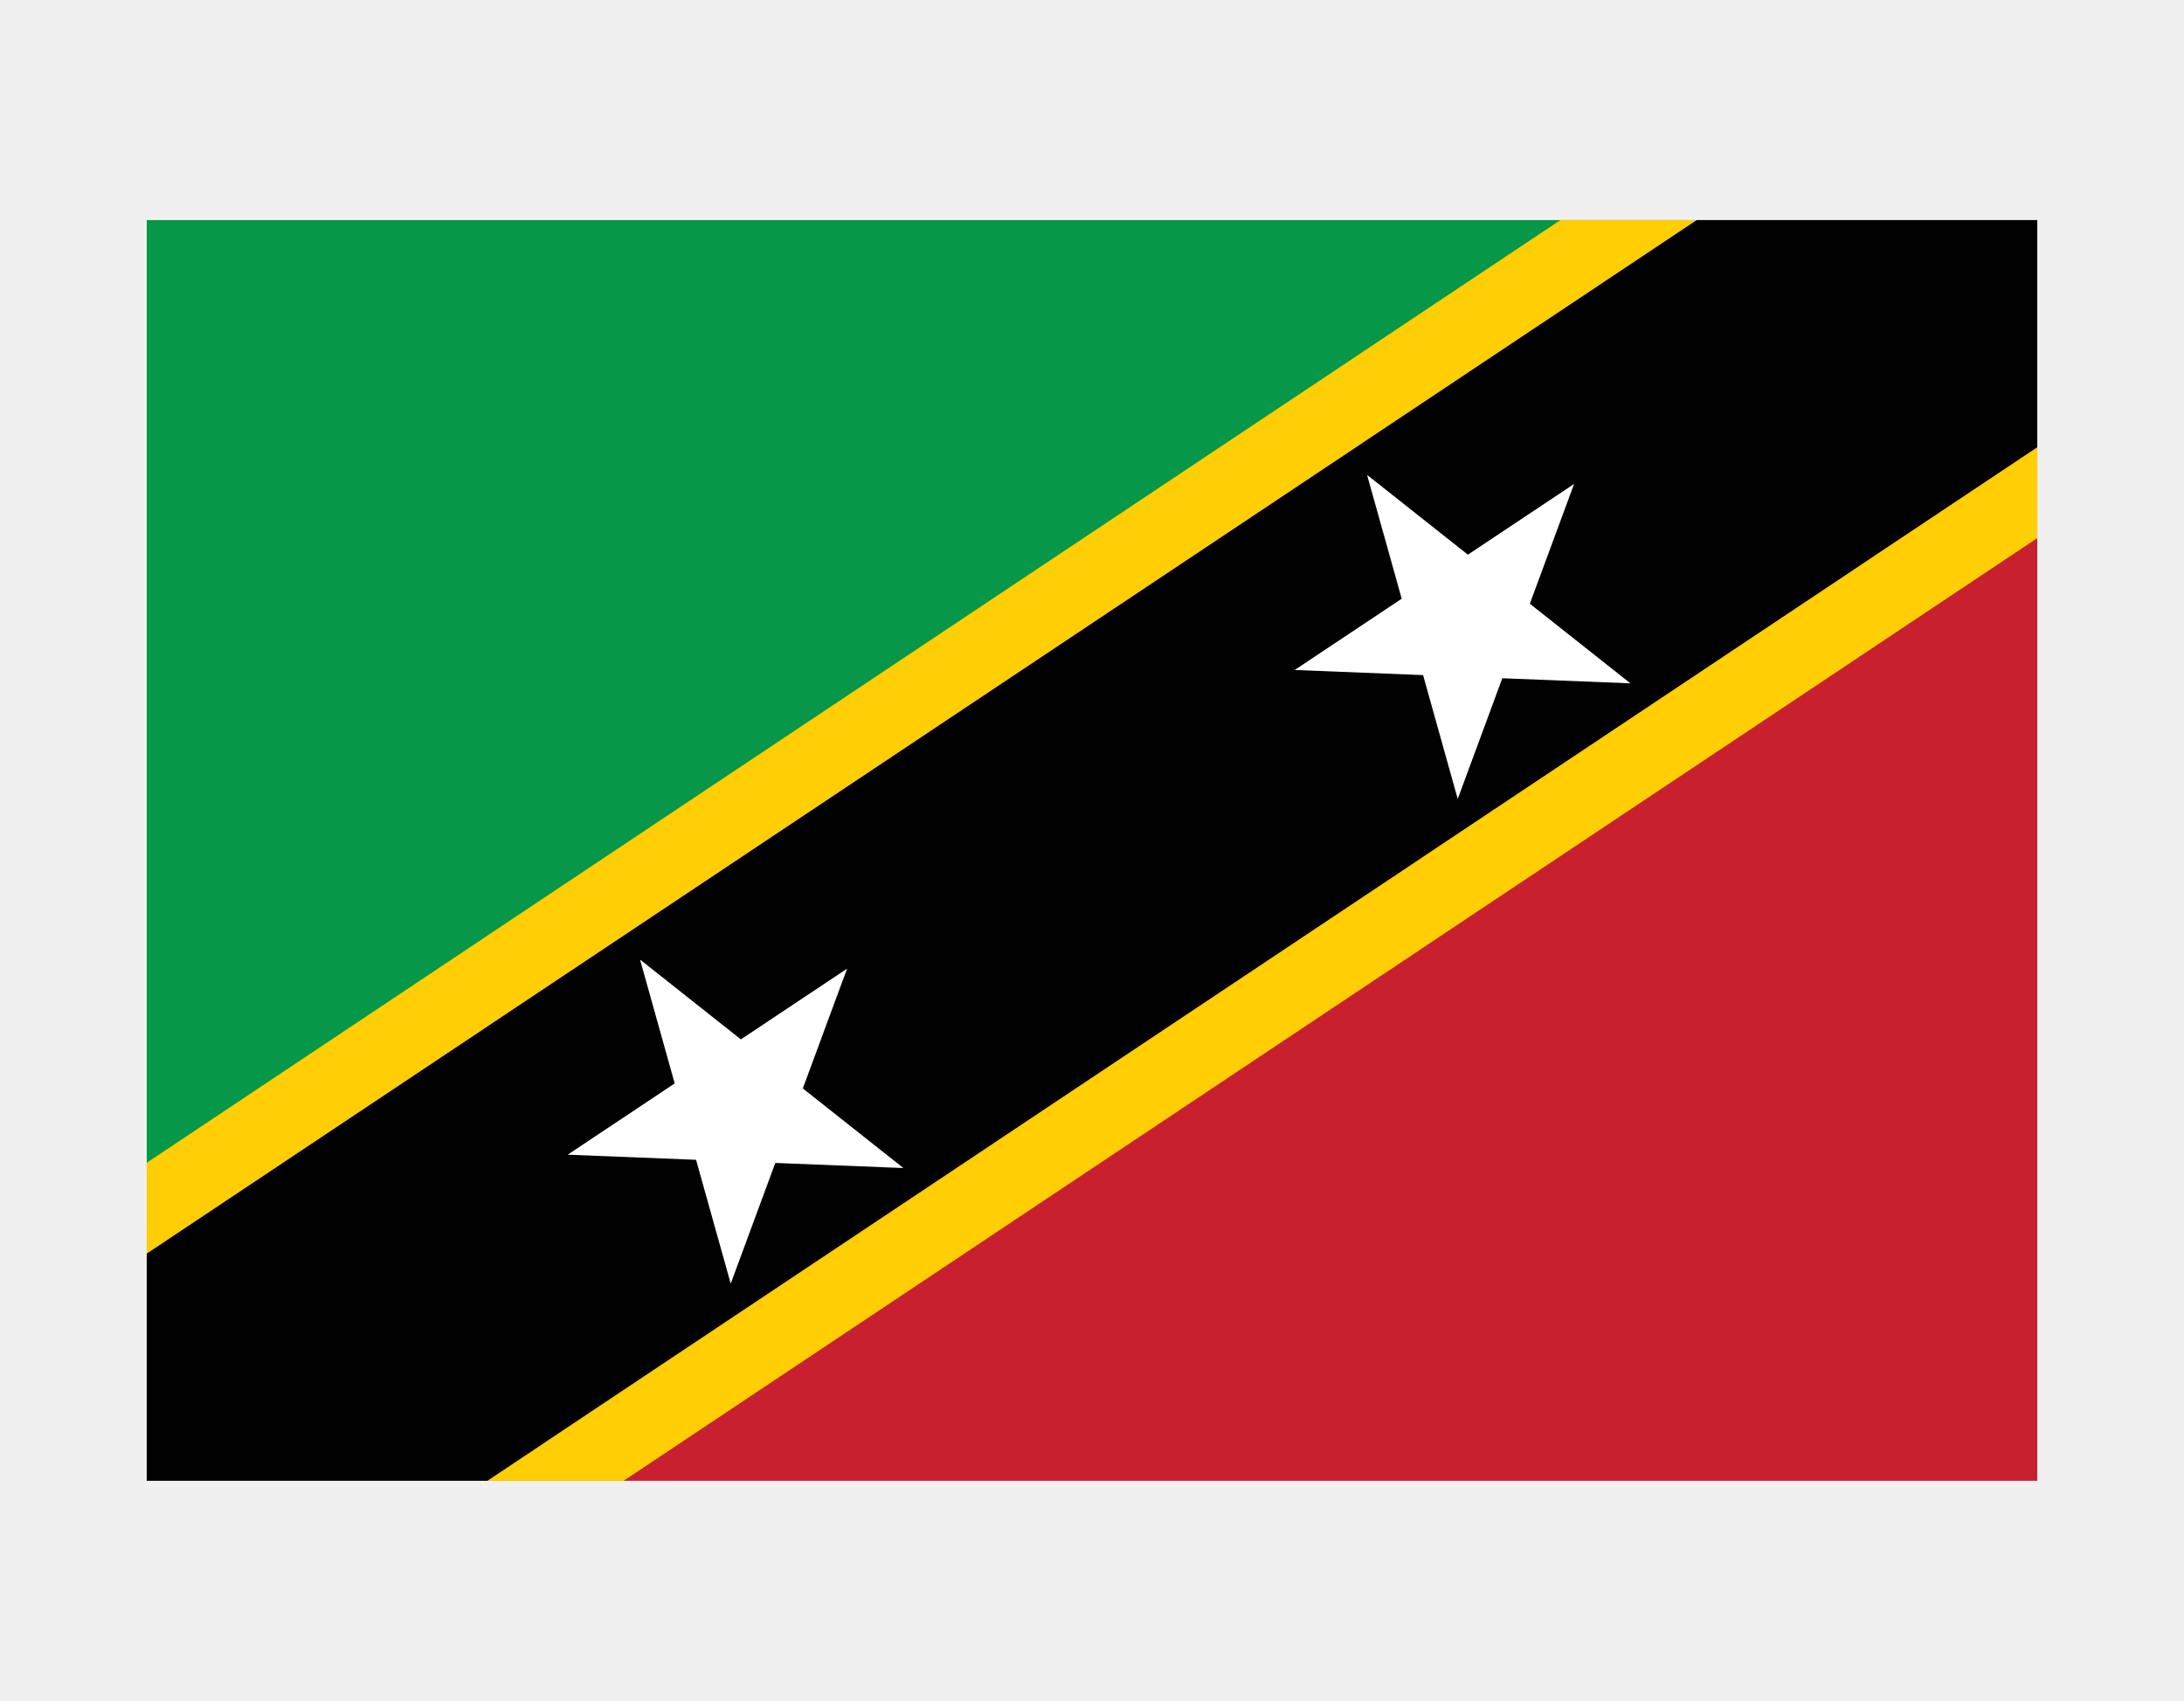
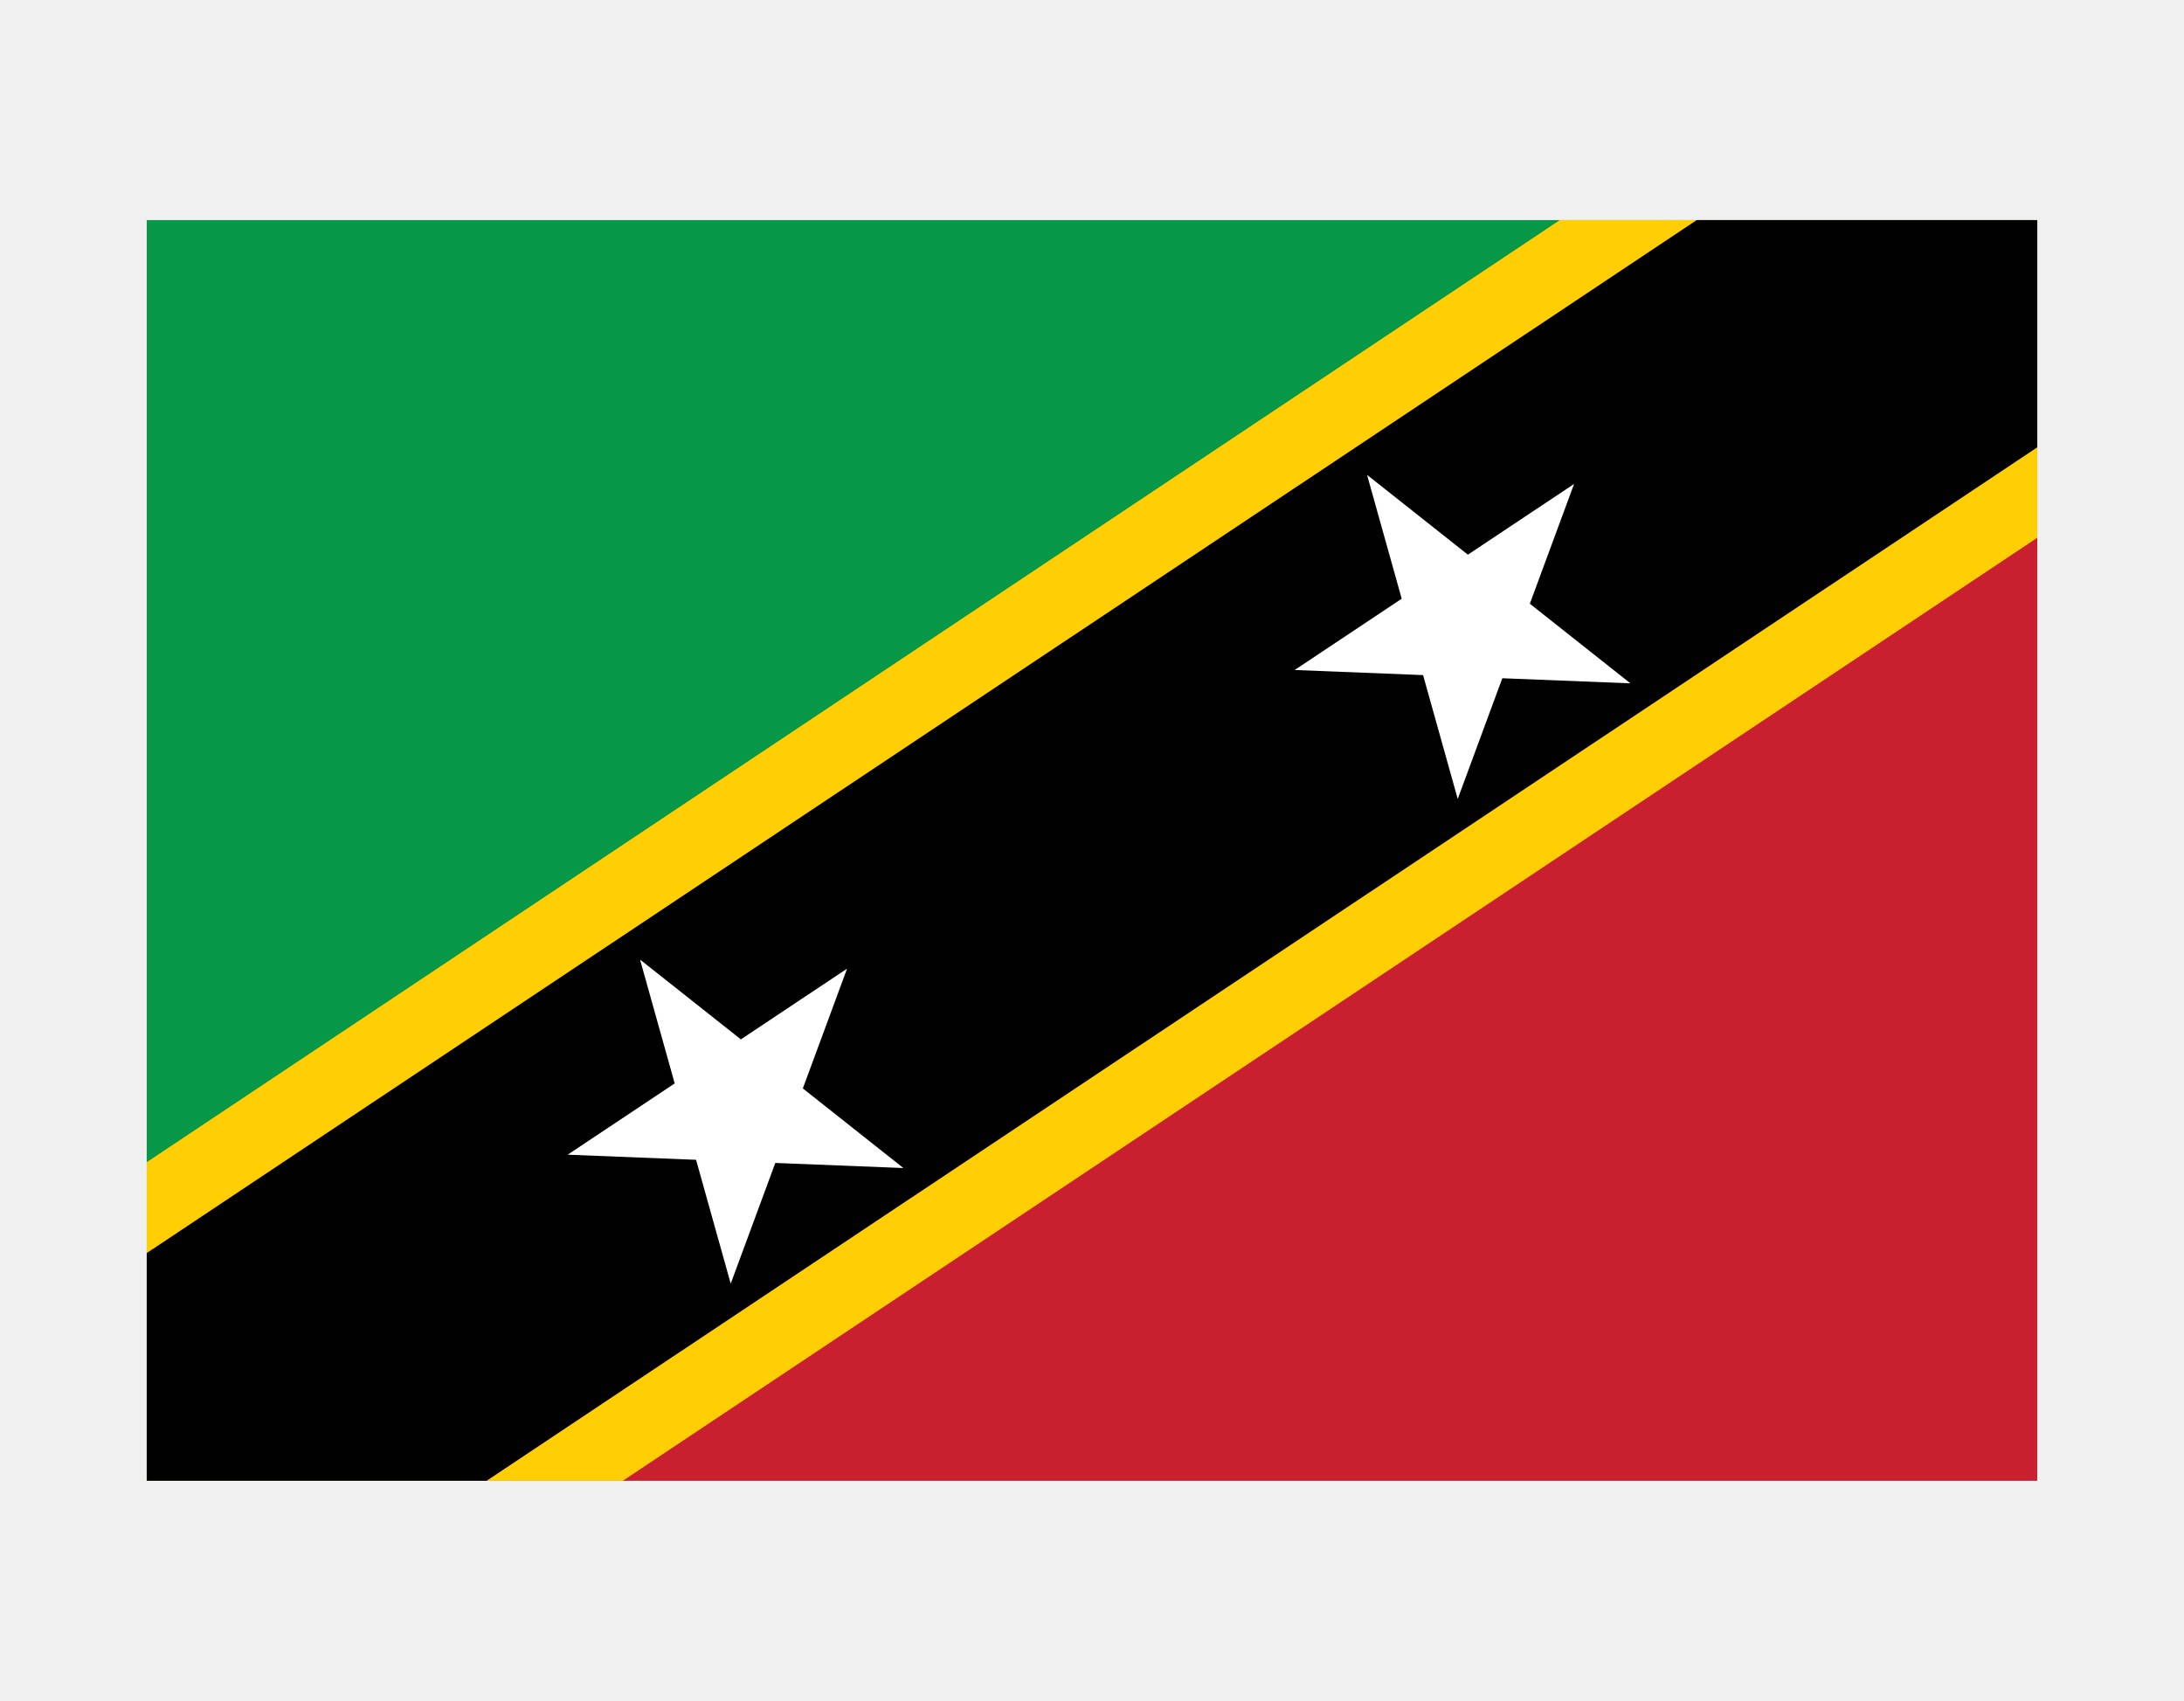
<svg xmlns="http://www.w3.org/2000/svg" id="Layer_2" data-name="Layer 2" viewBox="0 0 29.47 22.95">
  <defs>
    <style>
      .cls-1 {
+         fill: #ffce04;
+       }
+ 
+       .cls-2 {
        fill: #fff;
      }

-       .cls-2, .cls-3, .cls-4 {
+       .cls-3 {
        fill: none;
      }

-       .cls-5 {
+       .cls-4 {
        fill: #069848;
      }

-       .cls-3 {
-         stroke: #ffce04;
-         stroke-width: 7.14px;
-       }
- 
-       .cls-3, .cls-4 {
-         stroke-miterlimit: 48;
+       .cls-5 {
+         fill: #c8202f;
      }

      .cls-6 {
-         fill: #c8202f;
-       }
- 
-       .cls-4 {
-         stroke: #010101;
-         stroke-width: 5.1px;
+         fill: #010101;
      }

      .cls-7 {
        clip-path: url(#clippath);
      }
    </style>
    <clipPath id="clippath">
-       <rect class="cls-2" x="1.98" y="2.97" width="25.51" height="17.01" />
+       <rect class="cls-3" x="1.98" y="2.97" width="25.51" height="17.01" />
    </clipPath>
  </defs>
  <g id="Layer_1-2" data-name="Layer 1">
    <g>
-       <path class="cls-5" d="M1.98,19.98V2.97h25.51L1.98,19.98Z" />
-       <path class="cls-6" d="M27.49,2.97v17.01H1.98L27.49,2.97Z" />
+       <path class="cls-4" d="M1.98,19.98V2.97h25.51L1.98,19.98Z" />
+       <path class="cls-5" d="M27.49,2.97v17.01H1.98L27.49,2.97Z" />
      <g class="cls-7">
        <g>
-           <path class="cls-3" d="M1.98,19.98L27.49,2.97" />
-           <path class="cls-4" d="M1.98,19.98L27.49,2.97" />
+           <rect class="cls-1" x="-.59" y="7.9" width="30.66" height="7.14" transform="translate(-3.89 10.1) rotate(-33.69)" />
+           <rect class="cls-6" x="-.59" y="8.92" width="30.66" height="5.1" transform="translate(-3.89 10.1) rotate(-33.68)" />
        </g>
      </g>
-       <path class="cls-1" d="M8.64,12.95l3.55,2.81-4.53-.18,3.77-2.51-1.57,4.25-1.22-4.36ZM18.45,6.41l3.55,2.81-4.53-.18,3.77-2.51-1.57,4.25-1.22-4.36Z" />
+       <path class="cls-2" d="M8.64,12.95l3.55,2.81-4.53-.18,3.77-2.51-1.57,4.25-1.22-4.36ZM18.45,6.41l3.55,2.81-4.53-.18,3.77-2.51-1.57,4.25-1.22-4.36Z" />
    </g>
  </g>
</svg>
